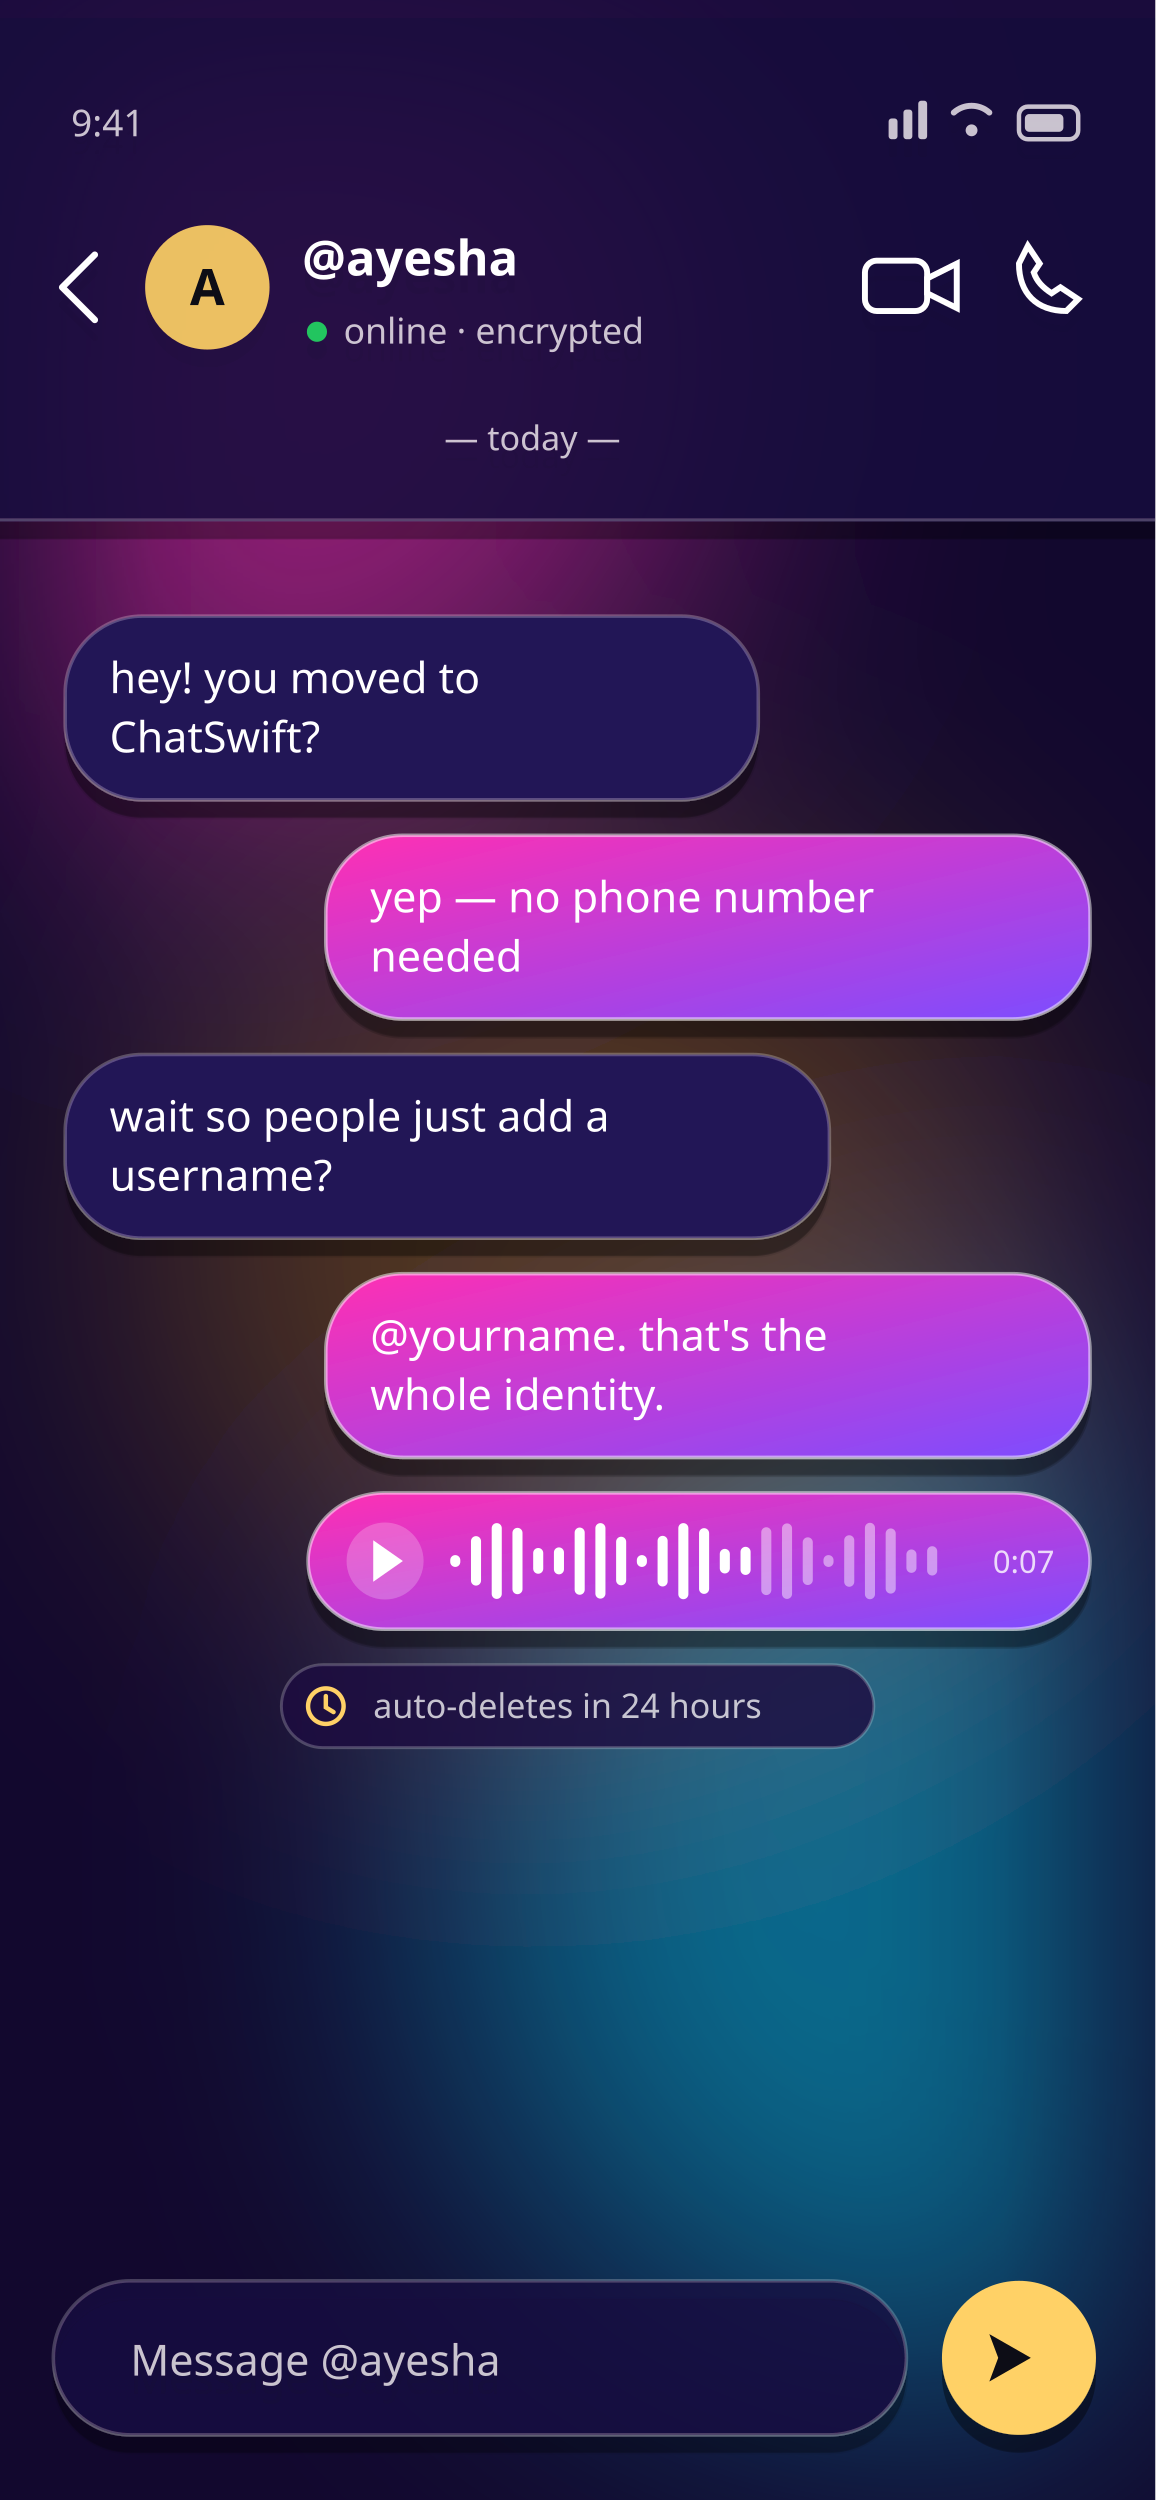
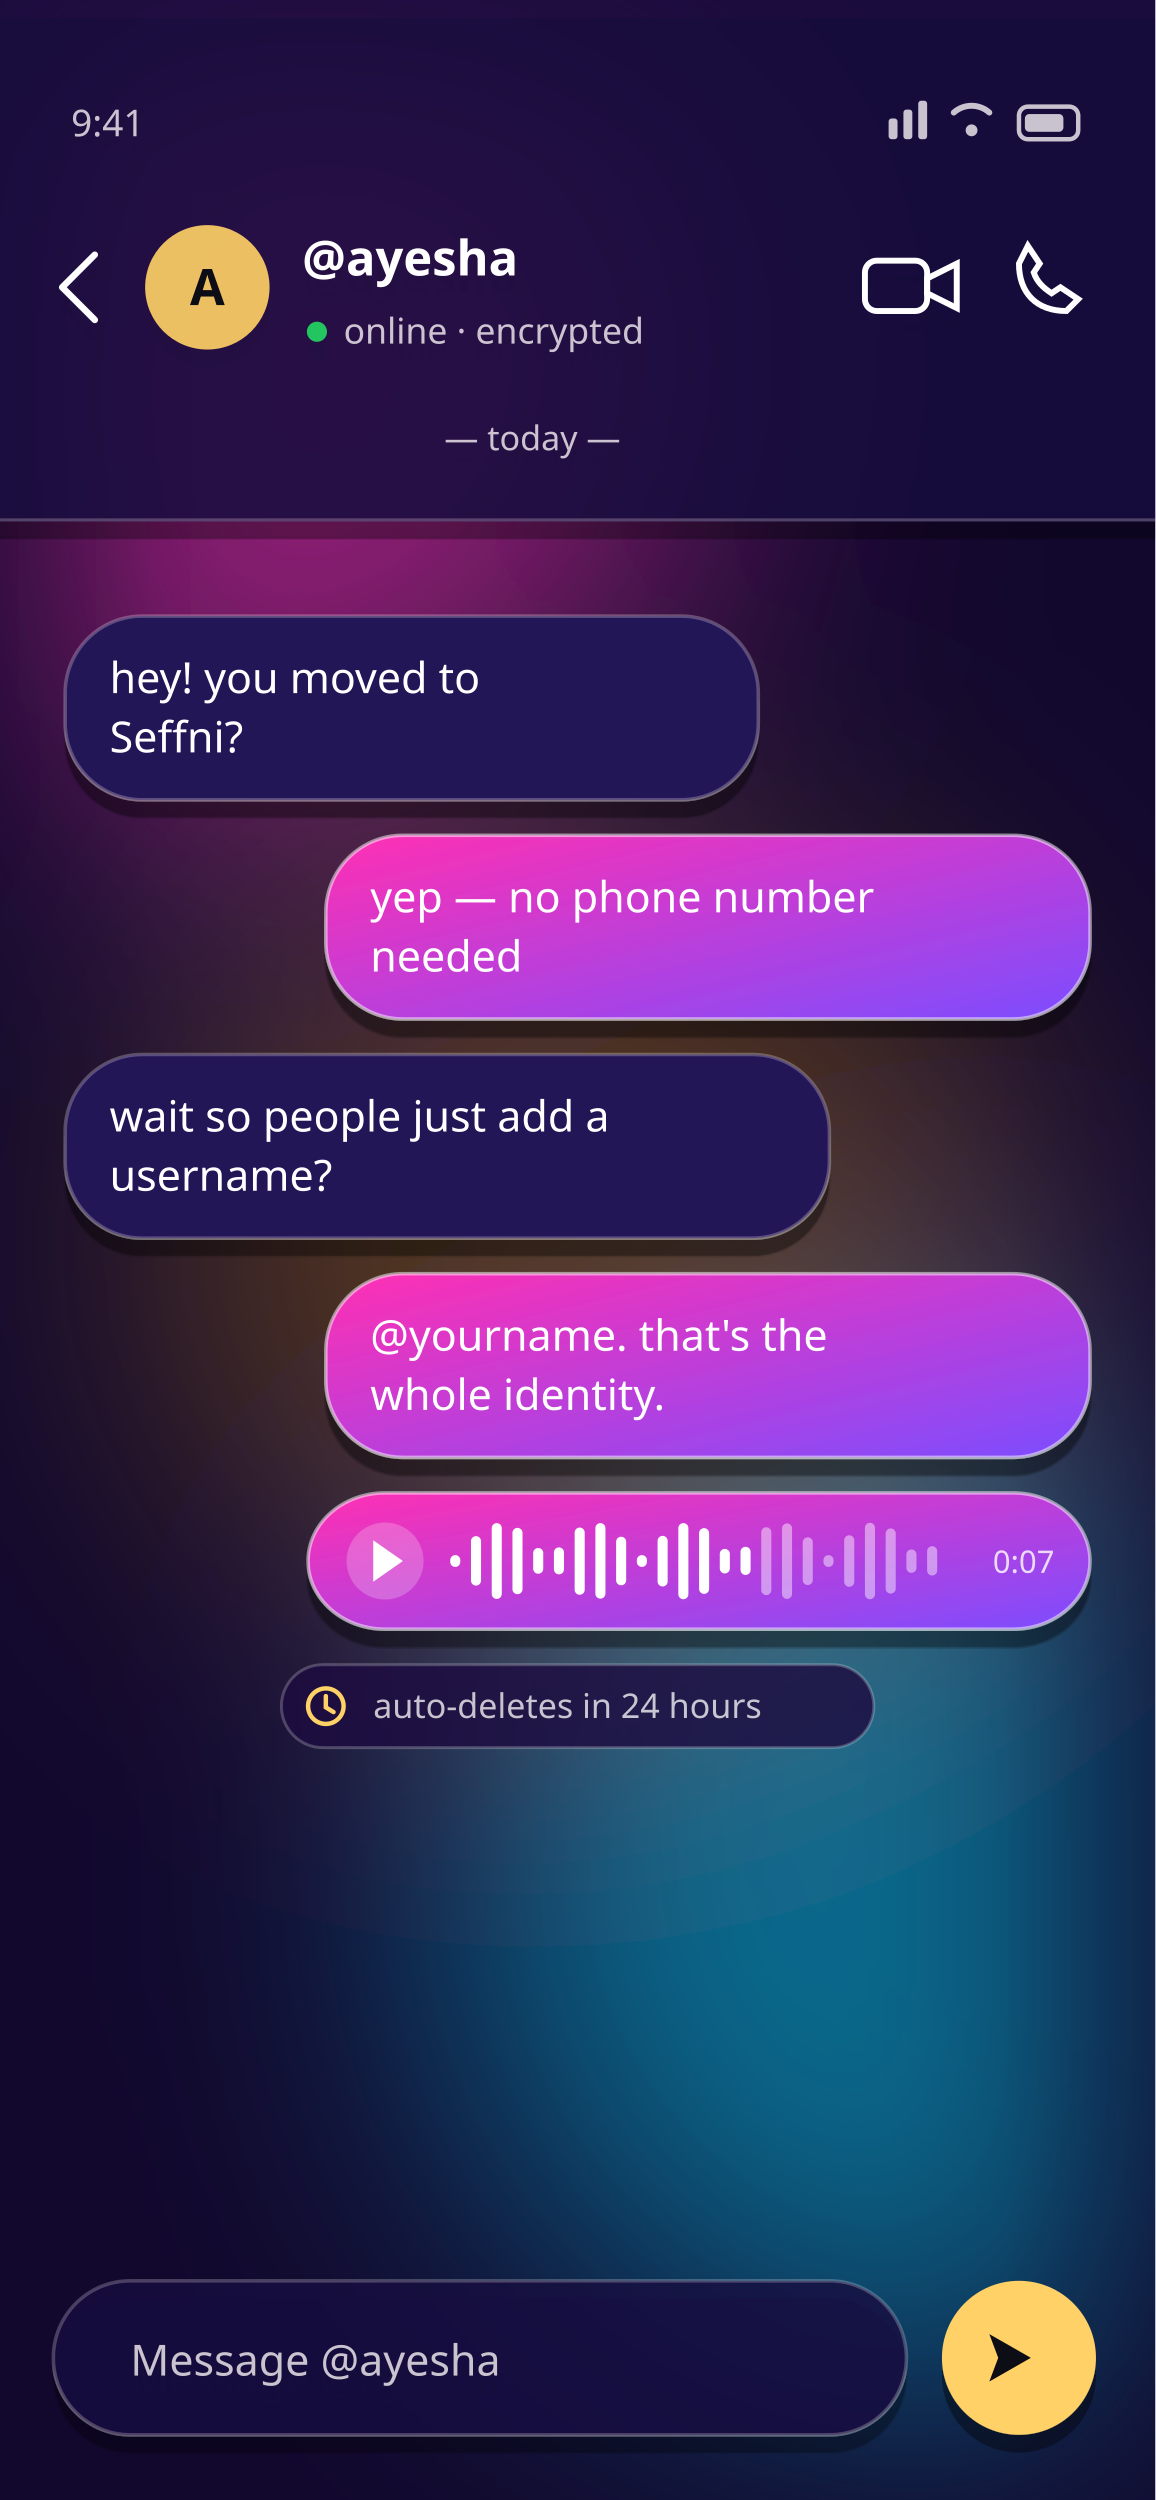
- <svg xmlns="http://www.w3.org/2000/svg" viewBox="0 0 390 844" width="390" height="844" role="img" aria-label="ChatSwift Hyper 3D design preview">
+ <svg xmlns="http://www.w3.org/2000/svg" viewBox="0 0 390 844" width="390" height="844" role="img" aria-label="Seffni Hyper 3D design preview">
  <defs>
    <filter id="soft" x="-50%" y="-50%" width="200%" height="200%">
      <feGaussianBlur stdDeviation="55" />
    </filter>
    <filter id="dp" x="-30%" y="-30%" width="180%" height="180%">
      <feDropShadow dx="0" dy="6" stdDeviation="0" flood-color="#00000066" />
    </filter>
    <linearGradient id="hyperGrad" x1="0" y1="0" x2="1" y2="1">
      <stop offset="0" stop-color="#ff2fb3" />
      <stop offset="1" stop-color="#7c4dff" />
    </linearGradient>
    <clipPath id="scr">
      <rect width="390" height="844" rx="0" />
    </clipPath>
  </defs>
  <g clip-path="url(#scr)">
    <rect width="390" height="844" fill="#12082e" />
    <g filter="url(#soft)">
      <ellipse cx="60" cy="120" rx="180" ry="150" fill="#ff2fb3" opacity=".55" />
      <ellipse cx="340" cy="640" rx="190" ry="170" fill="#00e0ff" opacity=".45" />
      <ellipse cx="200" cy="420" rx="150" ry="130" fill="#ffb300" opacity=".28" />
    </g>
    <g filter="url(#dp)">
      <rect x="0" y="0" width="390" height="176" rx="0" fill="rgba(28,12,64,.82)" opacity=".97" />
      <rect x="0" y="175" width="390" height="1" fill="rgba(255,255,255,.22)" />
      <text x="24" y="46" font-family="Outfit,Segoe UI,sans-serif" font-size="12.5" fill="rgba(255,255,255,.75)">9:41</text>
      <g transform="translate(300,36)" fill="rgba(255,255,255,.75)">
        <rect x="0" y="4" width="3" height="7" rx="1" />
        <rect x="5" y="1" width="3" height="10" rx="1" />
        <rect x="10" y="-2" width="3" height="13" rx="1" />
        <path d="M22 2a9 9 0 0 1 12 0" stroke="rgba(255,255,255,.75)" stroke-width="2" fill="none" stroke-linecap="round" />
        <circle cx="28" cy="8" r="2" />
        <rect x="44" y="0" width="20" height="11" rx="3" stroke="rgba(255,255,255,.75)" stroke-width="1.5" fill="none" />
        <rect x="46" y="2.5" width="13" height="6" rx="1.5" />
      </g>
      <path d="M32 108l-11-11 11-11" stroke="#ffffff" stroke-width="2.2" fill="none" stroke-linecap="round" stroke-linejoin="round" />
      <circle cx="70" cy="97" r="21" fill="#ffd166" opacity=".9" />
      <text x="70" y="103" text-anchor="middle" font-family="Outfit,Segoe UI,sans-serif" font-size="17" font-weight="700" fill="#0a0a12">A</text>
      <text x="102" y="93" font-family="Outfit,Segoe UI,sans-serif" font-size="16.5" font-weight="600" fill="#ffffff">@ayesha</text>
      <circle cx="107" cy="112" r="3.4" fill="#22c55e" />
      <text x="116" y="116" font-family="Outfit,Segoe UI,sans-serif" font-size="12" fill="rgba(255,255,255,.75)">online · encrypted</text>
      <g transform="translate(292,86)" stroke="#ffffff" stroke-width="2" fill="none" stroke-linecap="round">
        <rect x="0" y="2" width="21" height="17" rx="4" />
        <path d="M21 8l10-5v15l-10-5z" />
      </g>
      <g transform="translate(342,86)" stroke="#ffffff" stroke-width="2" fill="none" stroke-linecap="round">
        <path d="M2 3c0 10 6 16 16 16l4-4-6-4-3 2c-3-2-5-4-6-7l2-3-4-6z" />
      </g>
      <text x="150" y="152" font-family="Outfit,Segoe UI,sans-serif" font-size="11.5" fill="rgba(255,255,255,.75)">— today —</text>
    </g>
    <g filter="url(#dp)">
      <rect x="22" y="208" width="234" height="62" rx="26" fill="#241357" stroke="rgba(255,255,255,.25)" stroke-width="1.2" />
      <text x="37" y="234" font-family="Outfit,Segoe UI,sans-serif" font-size="14.5" fill="#ffffff">hey! you moved to</text>
-       <text x="37" y="254" font-family="Outfit,Segoe UI,sans-serif" font-size="14.5" fill="#ffffff">ChatSwift?</text>
+       <text x="37" y="254" font-family="Outfit,Segoe UI,sans-serif" font-size="14.5" fill="#ffffff">Seffni?</text>
    </g>
    <g filter="url(#dp)">
      <rect x="110" y="282" width="258" height="62" rx="26" fill="url(#hyperGrad)" stroke="rgba(255,255,255,.5)" stroke-width="1.2" />
      <text x="125" y="308" font-family="Outfit,Segoe UI,sans-serif" font-size="14.5" fill="#ffffff">yep — no phone number</text>
      <text x="125" y="328" font-family="Outfit,Segoe UI,sans-serif" font-size="14.5" fill="#ffffff">needed</text>
    </g>
    <g filter="url(#dp)">
      <rect x="22" y="356" width="258" height="62" rx="26" fill="#241357" stroke="rgba(255,255,255,.25)" stroke-width="1.2" />
      <text x="37" y="382" font-family="Outfit,Segoe UI,sans-serif" font-size="14.5" fill="#ffffff">wait so people just add a</text>
      <text x="37" y="402" font-family="Outfit,Segoe UI,sans-serif" font-size="14.5" fill="#ffffff">username?</text>
    </g>
    <g filter="url(#dp)">
      <rect x="110" y="430" width="258" height="62" rx="26" fill="url(#hyperGrad)" stroke="rgba(255,255,255,.5)" stroke-width="1.2" />
      <text x="125" y="456" font-family="Outfit,Segoe UI,sans-serif" font-size="14.5" fill="#ffffff">@yourname. that's the</text>
      <text x="125" y="476" font-family="Outfit,Segoe UI,sans-serif" font-size="14.5" fill="#ffffff">whole identity.</text>
    </g>
    <g filter="url(#dp)">
      <rect x="104" y="504" width="264" height="46" rx="26" fill="url(#hyperGrad)" stroke="rgba(255,255,255,.5)" stroke-width="1.2" />
      <circle cx="130" cy="527" r="13" fill="#ffffff" opacity=".22" />
      <path d="M126 520l10 7-10 7z" fill="#fff" />
      <rect x="152" y="525.0" width="3.4" rx="1.7" height="4.0" fill="#ffffff" opacity="1" />
      <rect x="159" y="518.6" width="3.4" rx="1.7" height="16.7" fill="#ffffff" opacity="1" />
      <rect x="166" y="514.2" width="3.4" rx="1.7" height="25.6" fill="#ffffff" opacity="1" />
      <rect x="173" y="515.8" width="3.4" rx="1.7" height="22.4" fill="#ffffff" opacity="1" />
      <rect x="180" y="522.6" width="3.4" rx="1.7" height="8.7" fill="#ffffff" opacity="1" />
      <rect x="187" y="522.4" width="3.4" rx="1.7" height="9.1" fill="#ffffff" opacity="1" />
      <rect x="194" y="515.7" width="3.4" rx="1.7" height="22.7" fill="#ffffff" opacity="1" />
      <rect x="201" y="514.2" width="3.4" rx="1.7" height="25.5" fill="#ffffff" opacity="1" />
      <rect x="208" y="518.8" width="3.4" rx="1.7" height="16.4" fill="#ffffff" opacity="1" />
      <rect x="215" y="525.0" width="3.4" rx="1.7" height="4.0" fill="#ffffff" opacity="1" />
      <rect x="222" y="518.5" width="3.4" rx="1.7" height="17.1" fill="#ffffff" opacity="1" />
      <rect x="229" y="514.2" width="3.4" rx="1.7" height="25.7" fill="#ffffff" opacity="1" />
      <rect x="236" y="515.9" width="3.4" rx="1.7" height="22.2" fill="#ffffff" opacity="1" />
      <rect x="243" y="522.9" width="3.4" rx="1.7" height="8.3" fill="#ffffff" opacity="1" />
      <rect x="250" y="522.2" width="3.4" rx="1.7" height="9.5" fill="#ffffff" opacity="1" />
      <rect x="257" y="515.6" width="3.4" rx="1.7" height="22.9" fill="#ffffff" opacity="0.45" />
      <rect x="264" y="514.3" width="3.4" rx="1.7" height="25.5" fill="#ffffff" opacity="0.45" />
      <rect x="271" y="519.0" width="3.4" rx="1.7" height="16.1" fill="#ffffff" opacity="0.45" />
      <rect x="278" y="525.0" width="3.4" rx="1.7" height="4.0" fill="#ffffff" opacity="0.45" />
      <rect x="285" y="518.3" width="3.4" rx="1.7" height="17.4" fill="#ffffff" opacity="0.45" />
      <rect x="292" y="514.1" width="3.4" rx="1.7" height="25.8" fill="#ffffff" opacity="0.45" />
      <rect x="299" y="516.0" width="3.4" rx="1.7" height="22.0" fill="#ffffff" opacity="0.45" />
      <rect x="306" y="523.1" width="3.4" rx="1.7" height="7.9" fill="#ffffff" opacity="0.45" />
      <rect x="313" y="522.0" width="3.4" rx="1.7" height="9.9" fill="#ffffff" opacity="0.45" />
      <text x="356" y="531" text-anchor="end" font-family="Outfit,Segoe UI,sans-serif" font-size="10.5" fill="#ffffffcc">0:07</text>
    </g>
    <g>
      <rect x="95" y="562" width="200" height="28" rx="14" fill="rgba(28,12,64,.82)" stroke="rgba(255,255,255,.22)" stroke-width="1" />
      <g transform="translate(110,576)" stroke="#ffd166" stroke-width="1.5" fill="none" stroke-linecap="round">
        <circle cx="0" cy="0" r="6" />
        <path d="M0-3.4V.4l2.6 1.6" />
      </g>
      <text x="126" y="580" font-family="Outfit,Segoe UI,sans-serif" font-size="11.5" fill="rgba(255,255,255,.75)">auto-deletes in 24 hours</text>
    </g>
    <g filter="url(#dp)">
      <rect x="18" y="770" width="288" height="52" rx="26" fill="rgba(28,12,64,.82)" stroke="rgba(255,255,255,.22)" stroke-width="1.2" />
      <text x="44" y="802" font-family="Outfit,Segoe UI,sans-serif" font-size="14.5" fill="rgba(255,255,255,.75)">Message @ayesha</text>
      <circle cx="344" cy="796" r="26" fill="#ffd166" />
      <path d="M334 788l14 8-14 8 3-8z" fill="#0a0a12" />
    </g>
  </g>
  <g>
    <rect x="0" y="0" width="0" height="0" />
  </g>
</svg>
